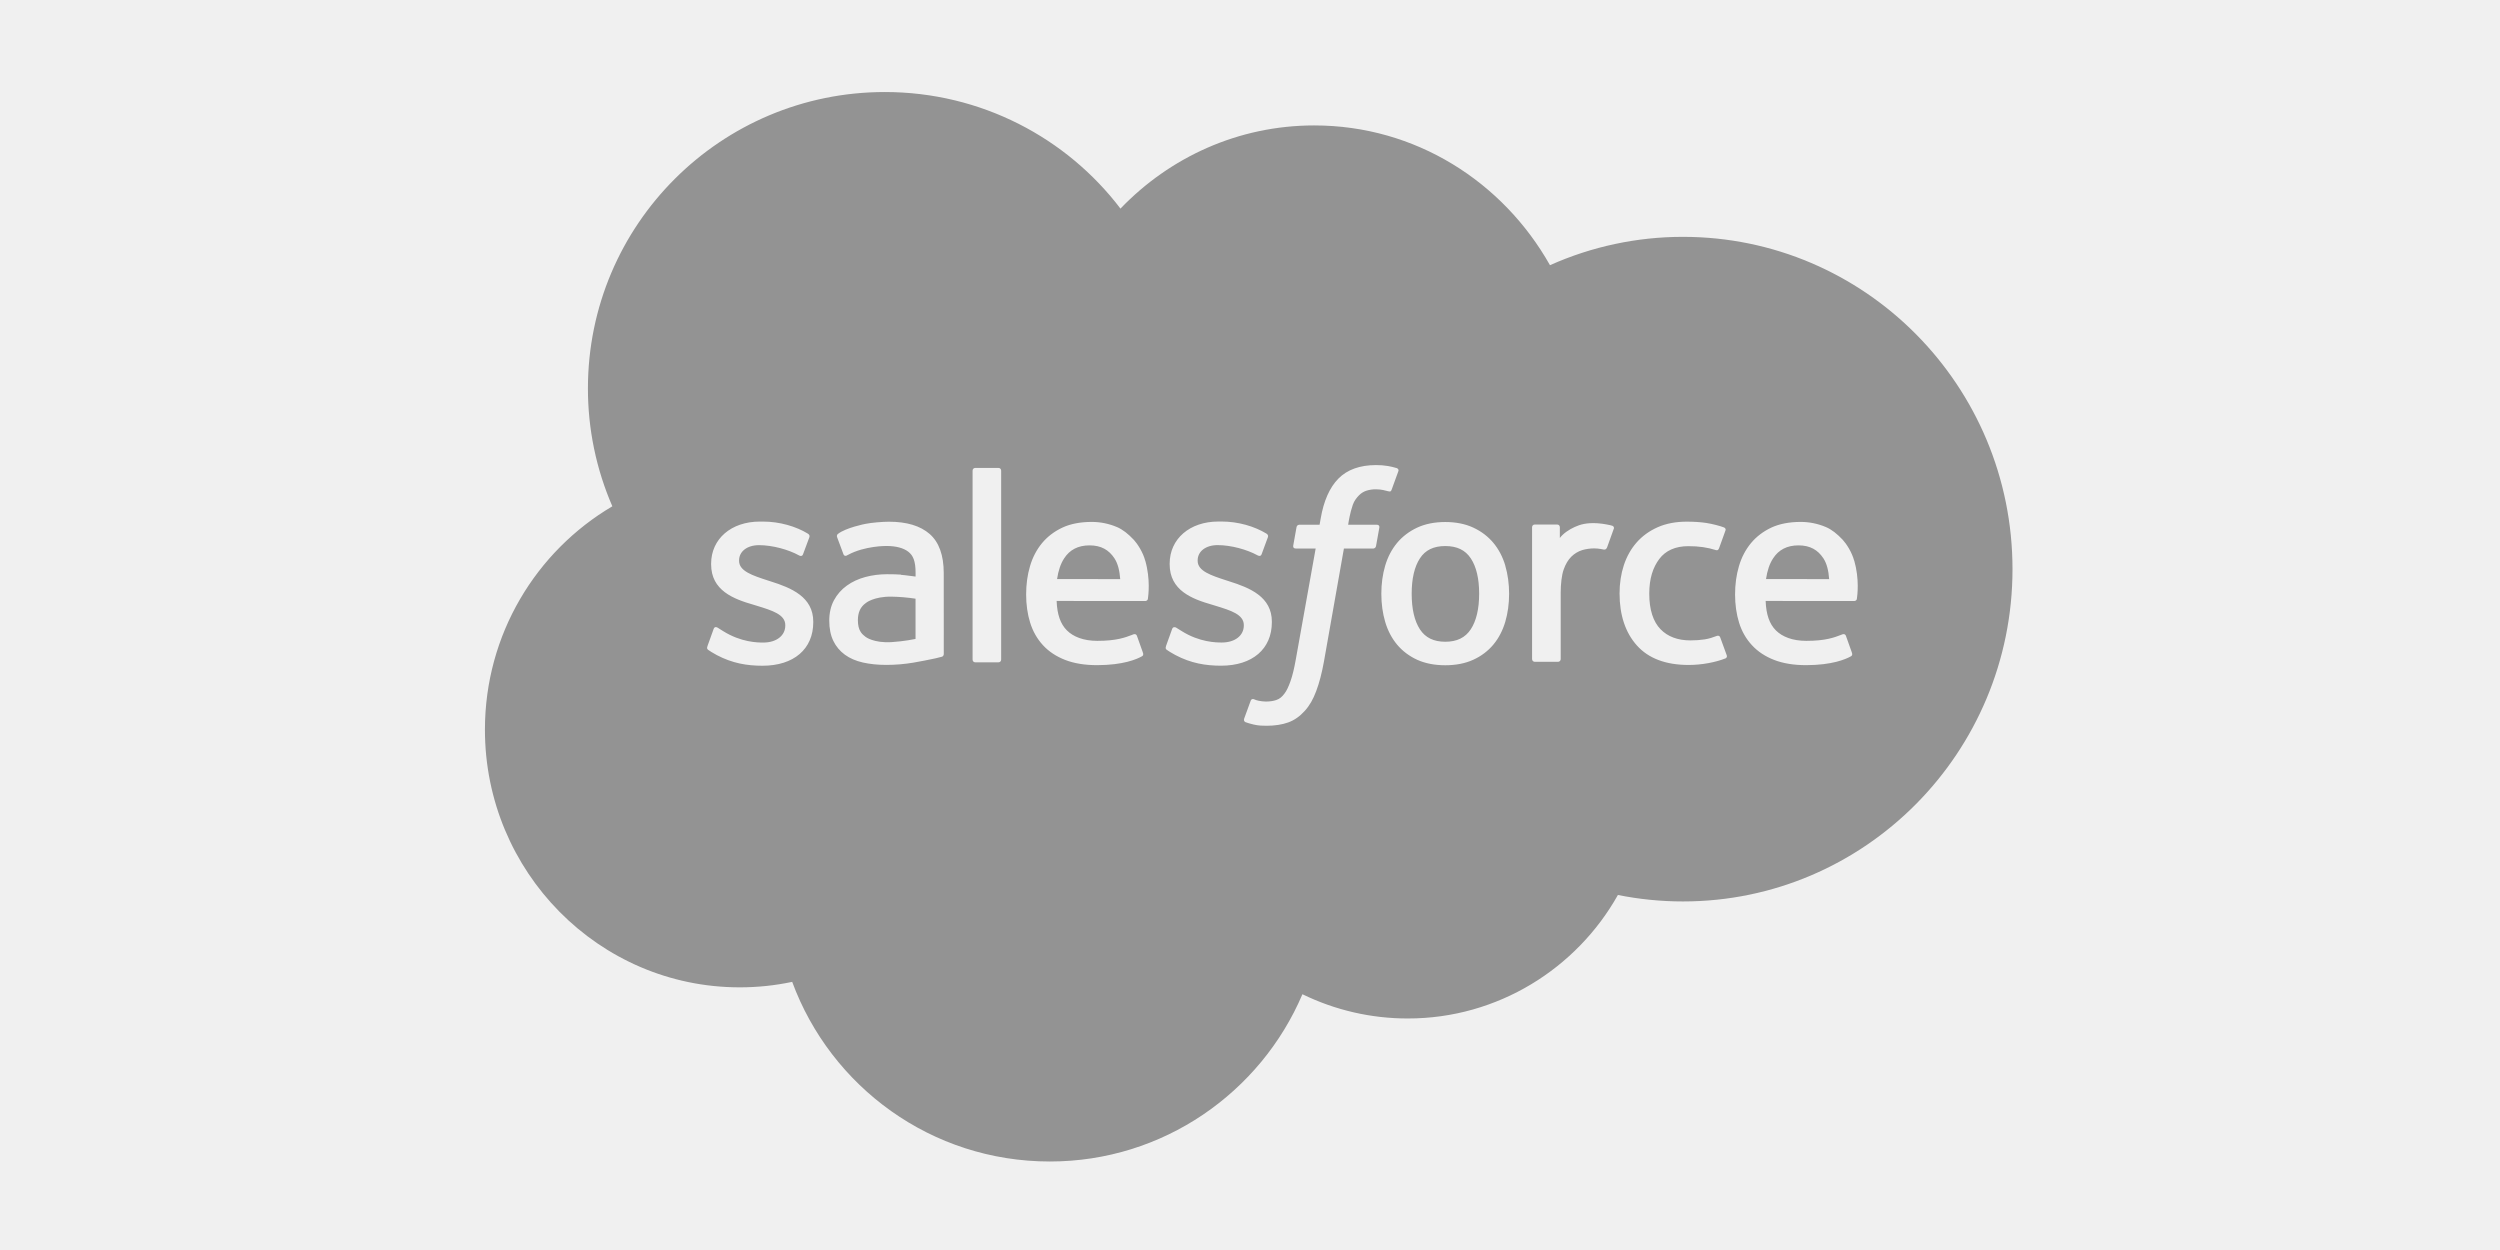
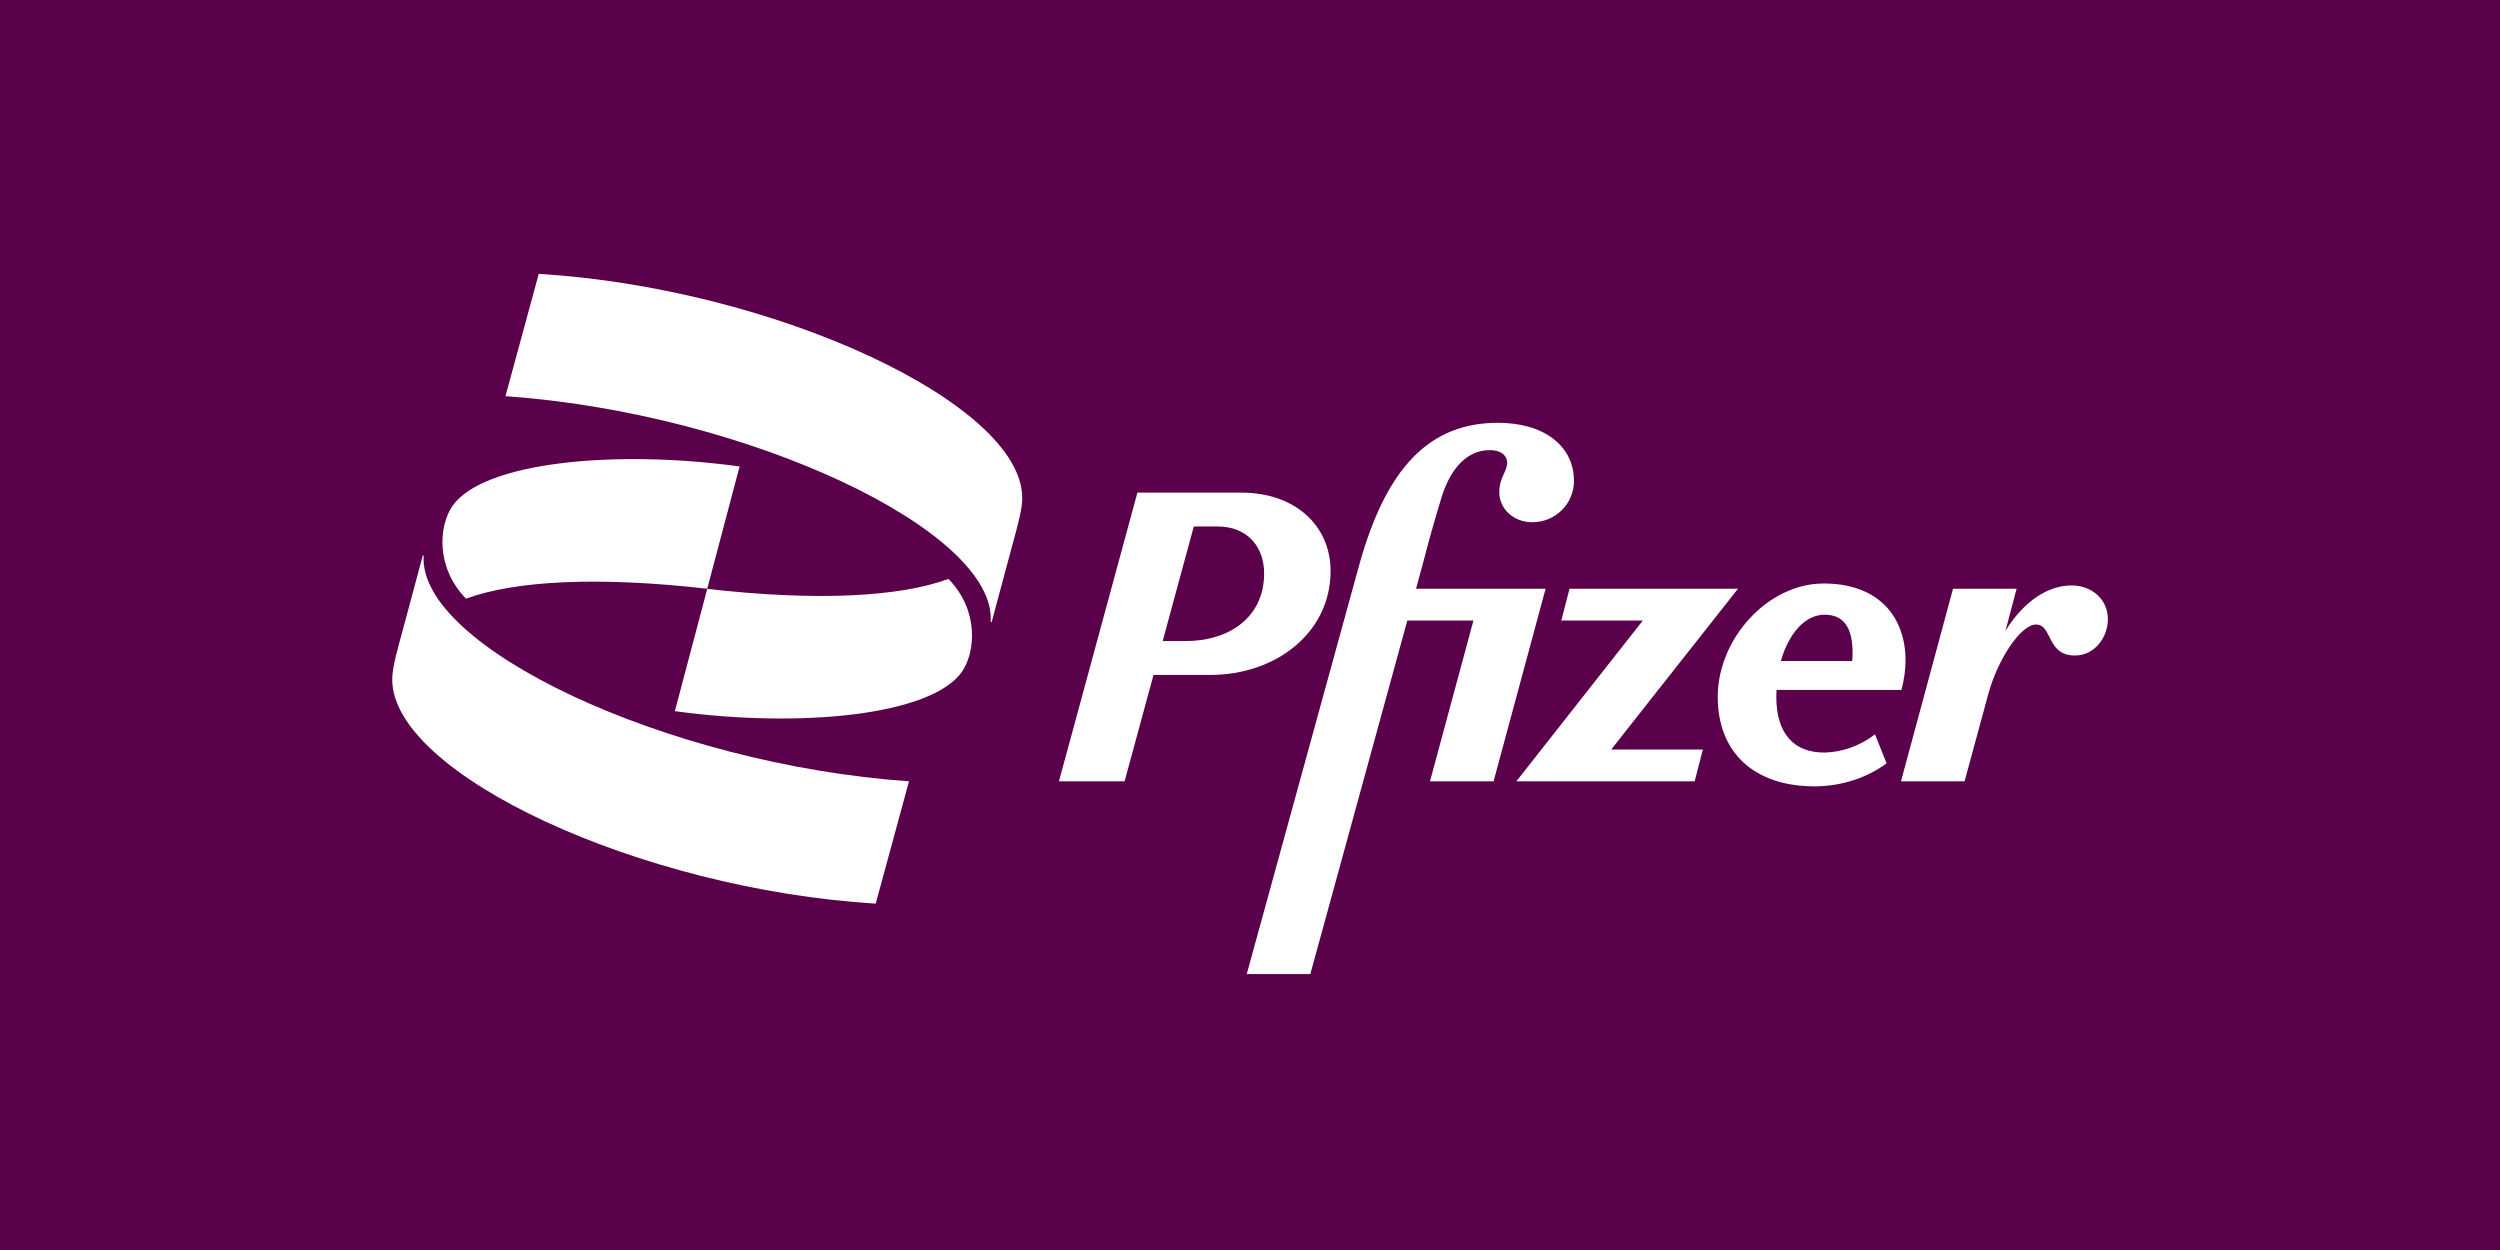
<svg xmlns="http://www.w3.org/2000/svg" width="176" height="88" viewBox="0 0 176 88" fill="none">
-   <path fill-rule="evenodd" clip-rule="evenodd" d="M92.521 8.83C87.186 8.83 82.357 11.067 78.888 14.678L78.891 14.699C75.098 9.7 69.052 6.479 62.294 6.479C50.755 6.479 41.39 15.805 41.39 27.344C41.387 30.199 41.972 33.024 43.109 35.643C37.751 38.804 34.139 44.653 34.139 51.371C34.139 61.368 42.161 69.509 52.079 69.509C53.32 69.51 54.557 69.381 55.77 69.124C58.497 76.515 65.57 81.77 73.909 81.77C81.891 81.77 88.747 76.909 91.691 69.994C94.005 71.122 96.546 71.706 99.12 71.701C105.443 71.701 110.995 68.184 113.9 63.007C115.393 63.305 116.919 63.462 118.483 63.462C131.287 63.462 141.68 52.99 141.68 40.068C141.68 27.146 131.287 16.674 118.483 16.674C115.256 16.672 112.064 17.352 109.118 18.67C105.799 12.782 99.634 8.83 92.521 8.83ZM97.714 32.808C97.922 32.844 98.128 32.893 98.33 32.954C98.375 32.972 98.494 33.031 98.445 33.172L97.969 34.48C97.928 34.579 97.901 34.639 97.698 34.577C97.647 34.562 97.573 34.54 97.379 34.499C97.239 34.47 97.055 34.447 96.867 34.447C96.64 34.444 96.415 34.477 96.198 34.544C96.001 34.608 95.821 34.72 95.676 34.868C95.52 35.025 95.337 35.252 95.239 35.533C95.038 36.113 94.944 36.723 94.917 36.895C94.913 36.919 94.911 36.934 94.91 36.94H96.903C97.069 36.939 97.123 37.016 97.106 37.14L96.874 38.436C96.838 38.624 96.665 38.618 96.665 38.618H94.611L93.207 46.564C93.059 47.386 92.875 48.091 92.659 48.659C92.441 49.232 92.212 49.652 91.849 50.053C91.513 50.425 91.133 50.699 90.697 50.857C90.263 51.014 89.741 51.094 89.167 51.094C88.893 51.094 88.601 51.089 88.254 51.007C88.004 50.948 87.868 50.906 87.684 50.841C87.606 50.813 87.544 50.715 87.588 50.592C87.632 50.467 87.999 49.458 88.051 49.325C88.114 49.163 88.276 49.225 88.276 49.225L88.286 49.229C88.392 49.274 88.468 49.306 88.612 49.334C88.761 49.364 88.961 49.389 89.112 49.389C89.383 49.389 89.63 49.356 89.846 49.283C90.106 49.196 90.257 49.046 90.416 48.843C90.58 48.633 90.714 48.343 90.851 47.956C90.99 47.565 91.115 47.048 91.225 46.42L92.622 38.618H91.245C91.079 38.619 91.025 38.541 91.042 38.417L91.274 37.121C91.31 36.932 91.483 36.94 91.483 36.94H92.898L92.974 36.517C93.186 35.266 93.608 34.315 94.227 33.69C94.851 33.061 95.74 32.742 96.867 32.742C97.151 32.739 97.434 32.761 97.714 32.808ZM70.303 46.626C70.407 46.626 70.481 46.541 70.481 46.436V33.132C70.481 33.028 70.407 32.944 70.303 32.944H68.649C68.545 32.944 68.47 33.028 68.47 33.132V46.436C68.47 46.541 68.545 46.626 68.649 46.626H70.303ZM49.832 45.728C49.8 45.698 49.747 45.647 49.803 45.502L49.801 45.498L50.236 44.289C50.305 44.082 50.463 44.151 50.526 44.19C50.575 44.219 50.618 44.248 50.663 44.277L50.663 44.277L50.663 44.277C50.729 44.32 50.797 44.365 50.89 44.419C52.174 45.23 53.359 45.236 53.731 45.236C54.687 45.236 55.284 44.727 55.284 44.043V44.006C55.284 43.263 54.367 42.98 53.308 42.654L53.074 42.582C51.62 42.167 50.063 41.566 50.063 39.725V39.687C50.063 37.941 51.474 36.719 53.493 36.719L53.713 36.719C54.899 36.719 56.045 37.062 56.874 37.568C56.95 37.613 57.023 37.701 56.982 37.816C56.942 37.927 56.573 38.914 56.531 39.026C56.453 39.232 56.239 39.094 56.239 39.094C55.516 38.694 54.386 38.379 53.437 38.379C52.584 38.379 52.031 38.833 52.031 39.45V39.486C52.031 40.206 52.975 40.515 54.07 40.87L54.259 40.931C55.705 41.385 57.254 42.021 57.254 43.768V43.805C57.254 45.694 55.883 46.868 53.678 46.868C52.595 46.868 51.56 46.698 50.461 46.117C50.413 46.089 50.366 46.062 50.318 46.035L50.318 46.035L50.317 46.035L50.317 46.035C50.16 45.946 50.003 45.858 49.849 45.746C49.847 45.743 49.844 45.739 49.84 45.736C49.838 45.734 49.835 45.731 49.832 45.728ZM82.117 45.726C82.084 45.695 82.031 45.645 82.086 45.498L82.082 45.495L82.516 44.286C82.581 44.089 82.766 44.161 82.806 44.187C82.835 44.205 82.862 44.223 82.889 44.24C82.972 44.295 83.053 44.347 83.17 44.415C84.451 45.227 85.639 45.233 86.011 45.233C86.968 45.233 87.564 44.724 87.564 44.04V44.003C87.564 43.26 86.652 42.977 85.589 42.651L85.355 42.579C83.901 42.164 82.344 41.563 82.344 39.721V39.684C82.344 37.937 83.755 36.716 85.774 36.716L85.994 36.715C87.18 36.715 88.326 37.059 89.156 37.565C89.231 37.61 89.305 37.697 89.262 37.813C89.227 37.924 88.858 38.911 88.816 39.023C88.738 39.229 88.524 39.091 88.524 39.091C87.796 38.691 86.67 38.376 85.722 38.376C84.868 38.376 84.315 38.83 84.315 39.447V39.483C84.315 40.203 85.259 40.511 86.354 40.866L86.544 40.928C87.994 41.382 89.539 42.018 89.539 43.765V43.802C89.539 45.691 88.167 46.865 85.962 46.865C84.88 46.865 83.844 46.695 82.746 46.114C82.698 46.086 82.65 46.059 82.602 46.032C82.445 45.943 82.288 45.855 82.134 45.743C82.13 45.737 82.124 45.732 82.117 45.726ZM103.543 44.302C103.933 43.706 104.132 42.865 104.132 41.798C104.132 40.733 103.935 39.895 103.543 39.307C103.156 38.725 102.572 38.442 101.749 38.442C100.927 38.442 100.346 38.722 99.963 39.307C99.578 39.896 99.382 40.734 99.382 41.8C99.382 42.867 99.577 43.713 99.963 44.306C100.346 44.893 100.932 45.179 101.749 45.179C102.567 45.179 103.155 44.891 103.543 44.302ZM105.136 38.22C105.511 38.671 105.792 39.208 105.974 39.821H105.97C106.149 40.429 106.241 41.097 106.241 41.8C106.241 42.508 106.149 43.172 105.97 43.78C105.788 44.393 105.507 44.93 105.132 45.381C104.756 45.831 104.279 46.192 103.717 46.448C103.156 46.704 102.492 46.834 101.746 46.834C100.999 46.834 100.334 46.704 99.769 46.448C99.209 46.191 98.731 45.831 98.355 45.381C97.979 44.93 97.698 44.393 97.517 43.78C97.338 43.172 97.246 42.508 97.246 41.8C97.246 41.093 97.338 40.429 97.517 39.821C97.699 39.208 97.981 38.671 98.355 38.22C98.73 37.77 99.209 37.408 99.769 37.145C100.334 36.883 100.994 36.75 101.746 36.75C102.496 36.75 103.16 36.883 103.721 37.145C104.286 37.406 104.76 37.77 105.136 38.22ZM120.87 44.767C120.87 44.767 121.044 44.7 121.105 44.879H121.106L121.561 46.128C121.619 46.282 121.486 46.346 121.486 46.346C120.79 46.622 119.822 46.813 118.877 46.813C117.281 46.813 116.056 46.354 115.242 45.446C114.428 44.541 114.017 43.304 114.017 41.778C114.017 41.071 114.118 40.403 114.317 39.795C114.519 39.182 114.819 38.645 115.215 38.194C115.609 37.744 116.107 37.381 116.696 37.119C117.285 36.857 117.973 36.725 118.747 36.725C119.269 36.725 119.731 36.756 120.13 36.817C120.557 36.882 121.121 37.034 121.359 37.128C121.403 37.145 121.523 37.204 121.474 37.344C121.348 37.7 121.251 37.966 121.145 38.257C121.105 38.366 121.064 38.479 121.02 38.601C120.95 38.791 120.806 38.728 120.806 38.728C120.198 38.538 119.617 38.45 118.858 38.45C117.95 38.45 117.262 38.758 116.815 39.35C116.363 39.951 116.11 40.734 116.108 41.777C116.104 42.923 116.388 43.768 116.898 44.294C117.404 44.819 118.116 45.084 119.004 45.084C119.364 45.084 119.705 45.06 120.012 45.012C120.316 44.965 120.602 44.87 120.87 44.767ZM124.327 40.768L124.327 40.769L124.307 40.768L124.327 40.768ZM124.327 40.768C124.415 40.176 124.577 39.682 124.833 39.299C125.215 38.714 125.797 38.394 126.615 38.394C127.433 38.394 127.975 38.716 128.362 39.299C128.618 39.684 128.731 40.196 128.772 40.769L124.327 40.768ZM129.733 38.007C129.985 38.28 130.374 38.876 130.531 39.465L130.539 39.466C130.915 40.786 130.755 41.939 130.728 42.126C130.727 42.138 130.726 42.145 130.725 42.149C130.708 42.31 130.544 42.312 130.544 42.312L124.301 42.307C124.336 43.255 124.565 43.923 125.023 44.381C125.474 44.829 126.19 45.115 127.158 45.116C128.508 45.12 129.152 44.872 129.594 44.701C129.637 44.685 129.679 44.669 129.718 44.654C129.718 44.654 129.891 44.592 129.953 44.763L130.36 45.905C130.441 46.097 130.376 46.164 130.307 46.203C129.92 46.42 128.972 46.821 127.169 46.827C126.296 46.83 125.533 46.704 124.905 46.461C124.273 46.216 123.747 45.868 123.336 45.421C122.925 44.979 122.62 44.445 122.431 43.837C122.244 43.232 122.149 42.564 122.149 41.845C122.149 41.142 122.24 40.47 122.422 39.858C122.604 39.237 122.889 38.696 123.268 38.237C123.648 37.779 124.13 37.412 124.702 37.143C125.276 36.875 125.983 36.743 126.761 36.743C127.375 36.742 127.983 36.866 128.547 37.106C128.939 37.272 129.33 37.576 129.733 38.007ZM74.417 40.768L74.417 40.769L74.398 40.768L74.417 40.768ZM78.863 40.769L74.417 40.768C74.505 40.176 74.668 39.682 74.923 39.299C75.305 38.714 75.887 38.394 76.705 38.394C77.523 38.394 78.065 38.716 78.452 39.299C78.709 39.684 78.82 40.196 78.863 40.769ZM79.823 38.007C80.076 38.28 80.465 38.876 80.621 39.465L80.626 39.466C81.002 40.786 80.841 41.939 80.816 42.126L80.815 42.126C80.814 42.138 80.813 42.145 80.812 42.149C80.795 42.31 80.631 42.312 80.631 42.312L74.387 42.307C74.423 43.255 74.652 43.923 75.111 44.381C75.561 44.829 76.28 45.115 77.245 45.116C78.596 45.12 79.24 44.871 79.682 44.701L79.682 44.701C79.725 44.684 79.765 44.669 79.805 44.654C79.805 44.654 79.977 44.592 80.04 44.763L80.447 45.905C80.529 46.097 80.463 46.164 80.394 46.203C80.007 46.42 79.059 46.821 77.257 46.827C76.38 46.83 75.621 46.704 74.992 46.461C74.36 46.216 73.835 45.868 73.424 45.421C73.017 44.979 72.712 44.445 72.523 43.837C72.334 43.232 72.24 42.564 72.24 41.845C72.24 41.142 72.331 40.47 72.513 39.858C72.694 39.237 72.98 38.696 73.358 38.237C73.738 37.779 74.22 37.412 74.793 37.143C75.366 36.875 76.073 36.743 76.852 36.743C77.465 36.742 78.073 36.866 78.637 37.106C79.029 37.272 79.42 37.576 79.823 38.007ZM60.582 44.469C60.663 44.596 60.697 44.644 60.942 44.839L60.946 44.841C60.942 44.84 61.503 45.282 62.771 45.205C63.664 45.151 64.454 44.981 64.454 44.981V42.148C63.894 42.062 63.329 42.014 62.763 42.004C61.49 41.988 60.949 42.455 60.953 42.454C60.577 42.719 60.395 43.114 60.395 43.659C60.395 44.007 60.459 44.279 60.582 44.469ZM62.452 40.425C62.843 40.425 63.171 40.434 63.423 40.453L63.43 40.468C63.43 40.468 63.923 40.512 64.457 40.59V40.326C64.457 39.496 64.283 39.102 63.943 38.84C63.596 38.574 63.074 38.437 62.402 38.437C62.402 38.437 60.885 38.417 59.687 39.069C59.632 39.102 59.585 39.121 59.585 39.121C59.585 39.121 59.435 39.173 59.38 39.02L58.938 37.834C58.87 37.662 58.994 37.586 58.994 37.586C59.555 37.147 60.914 36.883 60.914 36.883C61.365 36.792 62.12 36.729 62.586 36.729C63.831 36.729 64.791 37.018 65.447 37.591C66.105 38.164 66.439 39.092 66.439 40.341L66.442 46.032C66.442 46.032 66.454 46.196 66.3 46.236C66.3 46.236 66.069 46.298 65.862 46.346C65.341 46.459 64.818 46.561 64.293 46.651C63.676 46.755 63.04 46.809 62.4 46.809C61.791 46.809 61.238 46.752 60.748 46.641C60.254 46.53 59.826 46.343 59.48 46.091C59.131 45.839 58.851 45.503 58.665 45.115C58.476 44.724 58.38 44.246 58.38 43.693C58.38 43.147 58.492 42.665 58.713 42.254C58.932 41.847 59.242 41.495 59.618 41.227C59.994 40.956 60.432 40.753 60.918 40.622C61.4 40.492 61.918 40.425 62.452 40.425ZM113.624 37.174C113.624 37.197 113.619 37.219 113.61 37.24L113.614 37.215C113.555 37.385 113.251 38.238 113.144 38.523C113.103 38.631 113.036 38.704 112.916 38.691C112.916 38.691 112.558 38.607 112.233 38.607C111.949 38.607 111.667 38.647 111.395 38.725C111.104 38.815 110.84 38.974 110.624 39.187C110.398 39.408 110.214 39.717 110.079 40.104C109.942 40.495 109.873 41.116 109.873 41.74V46.403C109.873 46.453 109.853 46.501 109.818 46.537C109.782 46.572 109.734 46.592 109.684 46.592H108.048C107.998 46.592 107.95 46.572 107.914 46.537C107.879 46.501 107.859 46.453 107.858 46.403V37.117C107.858 37.012 107.934 36.928 108.038 36.928H109.634C109.739 36.928 109.813 37.012 109.813 37.117L109.813 37.875C110.051 37.551 110.478 37.271 110.865 37.097C111.256 36.921 111.691 36.789 112.473 36.838C112.88 36.864 113.41 36.975 113.516 37.016C113.538 37.024 113.556 37.037 113.573 37.052C113.589 37.068 113.602 37.087 113.611 37.108C113.619 37.129 113.624 37.152 113.624 37.174Z" fill="#939393" />
+   <rect width="176" height="88" fill="#5B004B" />
+   <g clip-path="url(#clip0_2063_28507)">
+     <path d="M128.482 52.979C126.244 53.011 125.052 51.587 125.052 49.06C125.052 48.891 125.06 48.73 125.068 48.569H133.861C134.038 47.901 134.151 47.177 134.151 46.509C134.151 43.428 132.258 41.078 128.393 41.078C124.44 41.078 120.929 44.972 120.929 49.06C120.929 52.979 123.49 55.36 127.757 55.36C129.65 55.36 131.51 54.725 132.814 53.735L132.001 51.699C130.978 52.48 129.73 52.946 128.482 52.979ZM128.45 43.275C129.754 43.275 130.423 44.12 130.423 45.978C130.423 46.155 130.415 46.34 130.39 46.533H125.374C125.93 44.578 127.089 43.275 128.45 43.275Z" fill="white" />
+     <path d="M93.673 40.201C93.673 37.006 91.177 34.681 87.392 34.681H80.073L74.549 55.006H79.171L81.208 47.515H85.218C89.808 47.515 93.673 44.554 93.673 40.201ZM83.439 45.133H81.853L84.043 37.063H85.71C87.811 37.063 88.995 38.487 88.995 40.37C88.995 43.395 86.619 45.133 83.439 45.133Z" fill="white" />
+     <path d="M99.688 41.448L100.203 39.557C100.461 38.568 100.904 36.886 101.508 34.939C102.144 32.935 103.311 31.688 104.881 31.688C105.638 31.688 106.105 32.034 106.105 32.613C106.073 33.249 105.55 33.627 105.55 34.649C105.55 35.84 106.564 36.765 107.877 36.765C109.503 36.765 110.808 35.462 110.808 33.86C110.808 31.39 108.69 29.765 105.461 29.765C100.727 29.765 97.618 32.782 95.67 39.839L87.771 68.572H92.248L99.076 43.685H103.73L100.67 55.006H105.147L108.811 41.448H99.688Z" fill="white" />
+     <path d="M122.354 41.448H110.494L109.914 43.685H115.655L106.75 55.006H119.303L119.882 52.769H113.425L122.354 41.448Z" fill="white" />
+     <path d="M145.834 41.215C144.232 41.215 142.525 42.253 141.188 44.401L141.969 41.448H137.492L133.829 55.006H138.306L139.964 48.907C140.633 46.413 142.259 43.967 143.338 43.967C144.498 43.967 144.063 46.147 146.068 46.147C147.517 46.147 148.395 44.811 148.395 43.588C148.387 42.172 147.251 41.215 145.834 41.215Z" fill="white" />
+     <path d="M32.807 42.148C36.23 40.885 42.059 40.563 49.789 41.448L52.068 32.838C43.259 31.631 34.007 32.525 31.849 35.623C30.899 37.014 30.649 39.927 32.807 42.148ZM66.771 40.756C63.349 42.019 57.519 42.341 49.789 41.456L47.51 50.066C56.319 51.273 65.571 50.38 67.729 47.282C68.679 45.882 68.929 42.969 66.771 40.756ZM69.815 43.789L71.208 38.6C71.715 36.765 71.965 35.816 71.965 35.051C71.965 28.405 54.532 20.294 37.928 19.28L35.585 27.89C52.696 29.097 70.193 37.393 69.742 43.789H69.815ZM29.764 39.106L28.371 44.296C27.863 46.131 27.614 47.081 27.614 47.845C27.614 54.491 45.047 62.602 61.65 63.616L63.993 55.006C46.874 53.799 29.385 45.503 29.828 39.106H29.764Z" fill="white" />
+   </g>
+   <defs>
+     <clipPath id="clip0_2063_28507">
+       <rect width="121.256" height="50" fill="white" transform="translate(27.3721 18.9263)" />
+     </clipPath>
+   </defs>
</svg>
